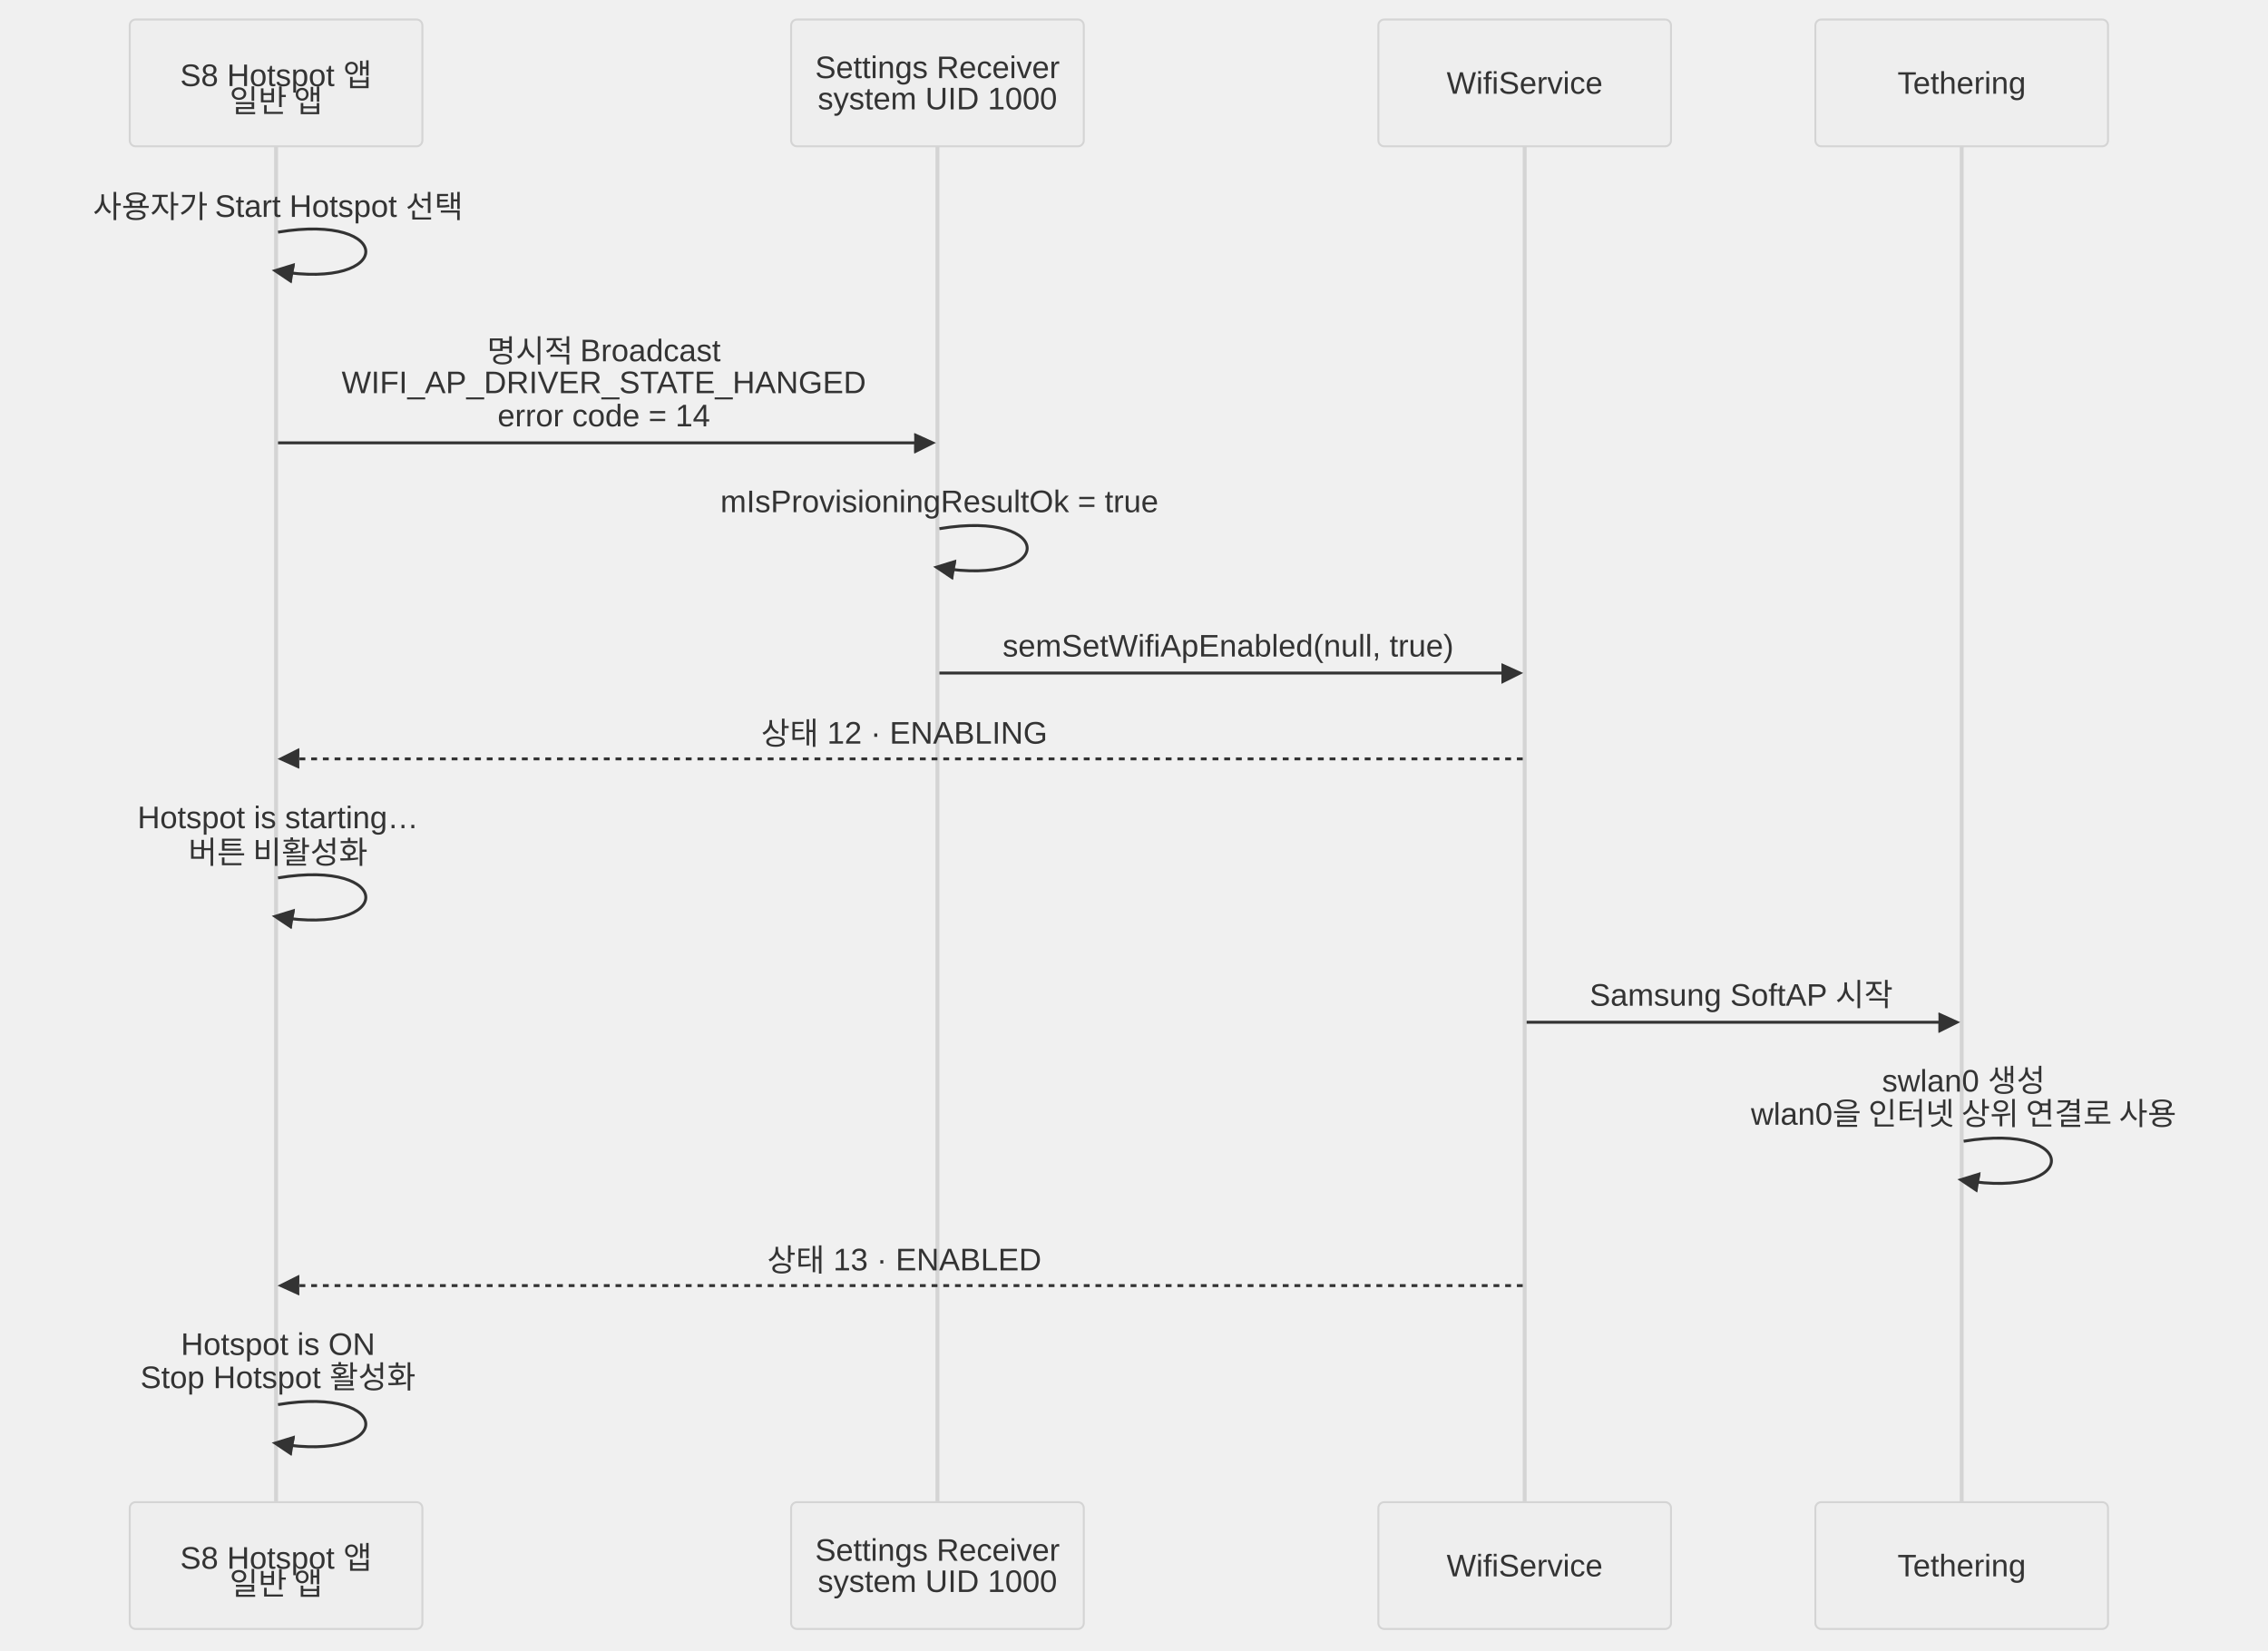
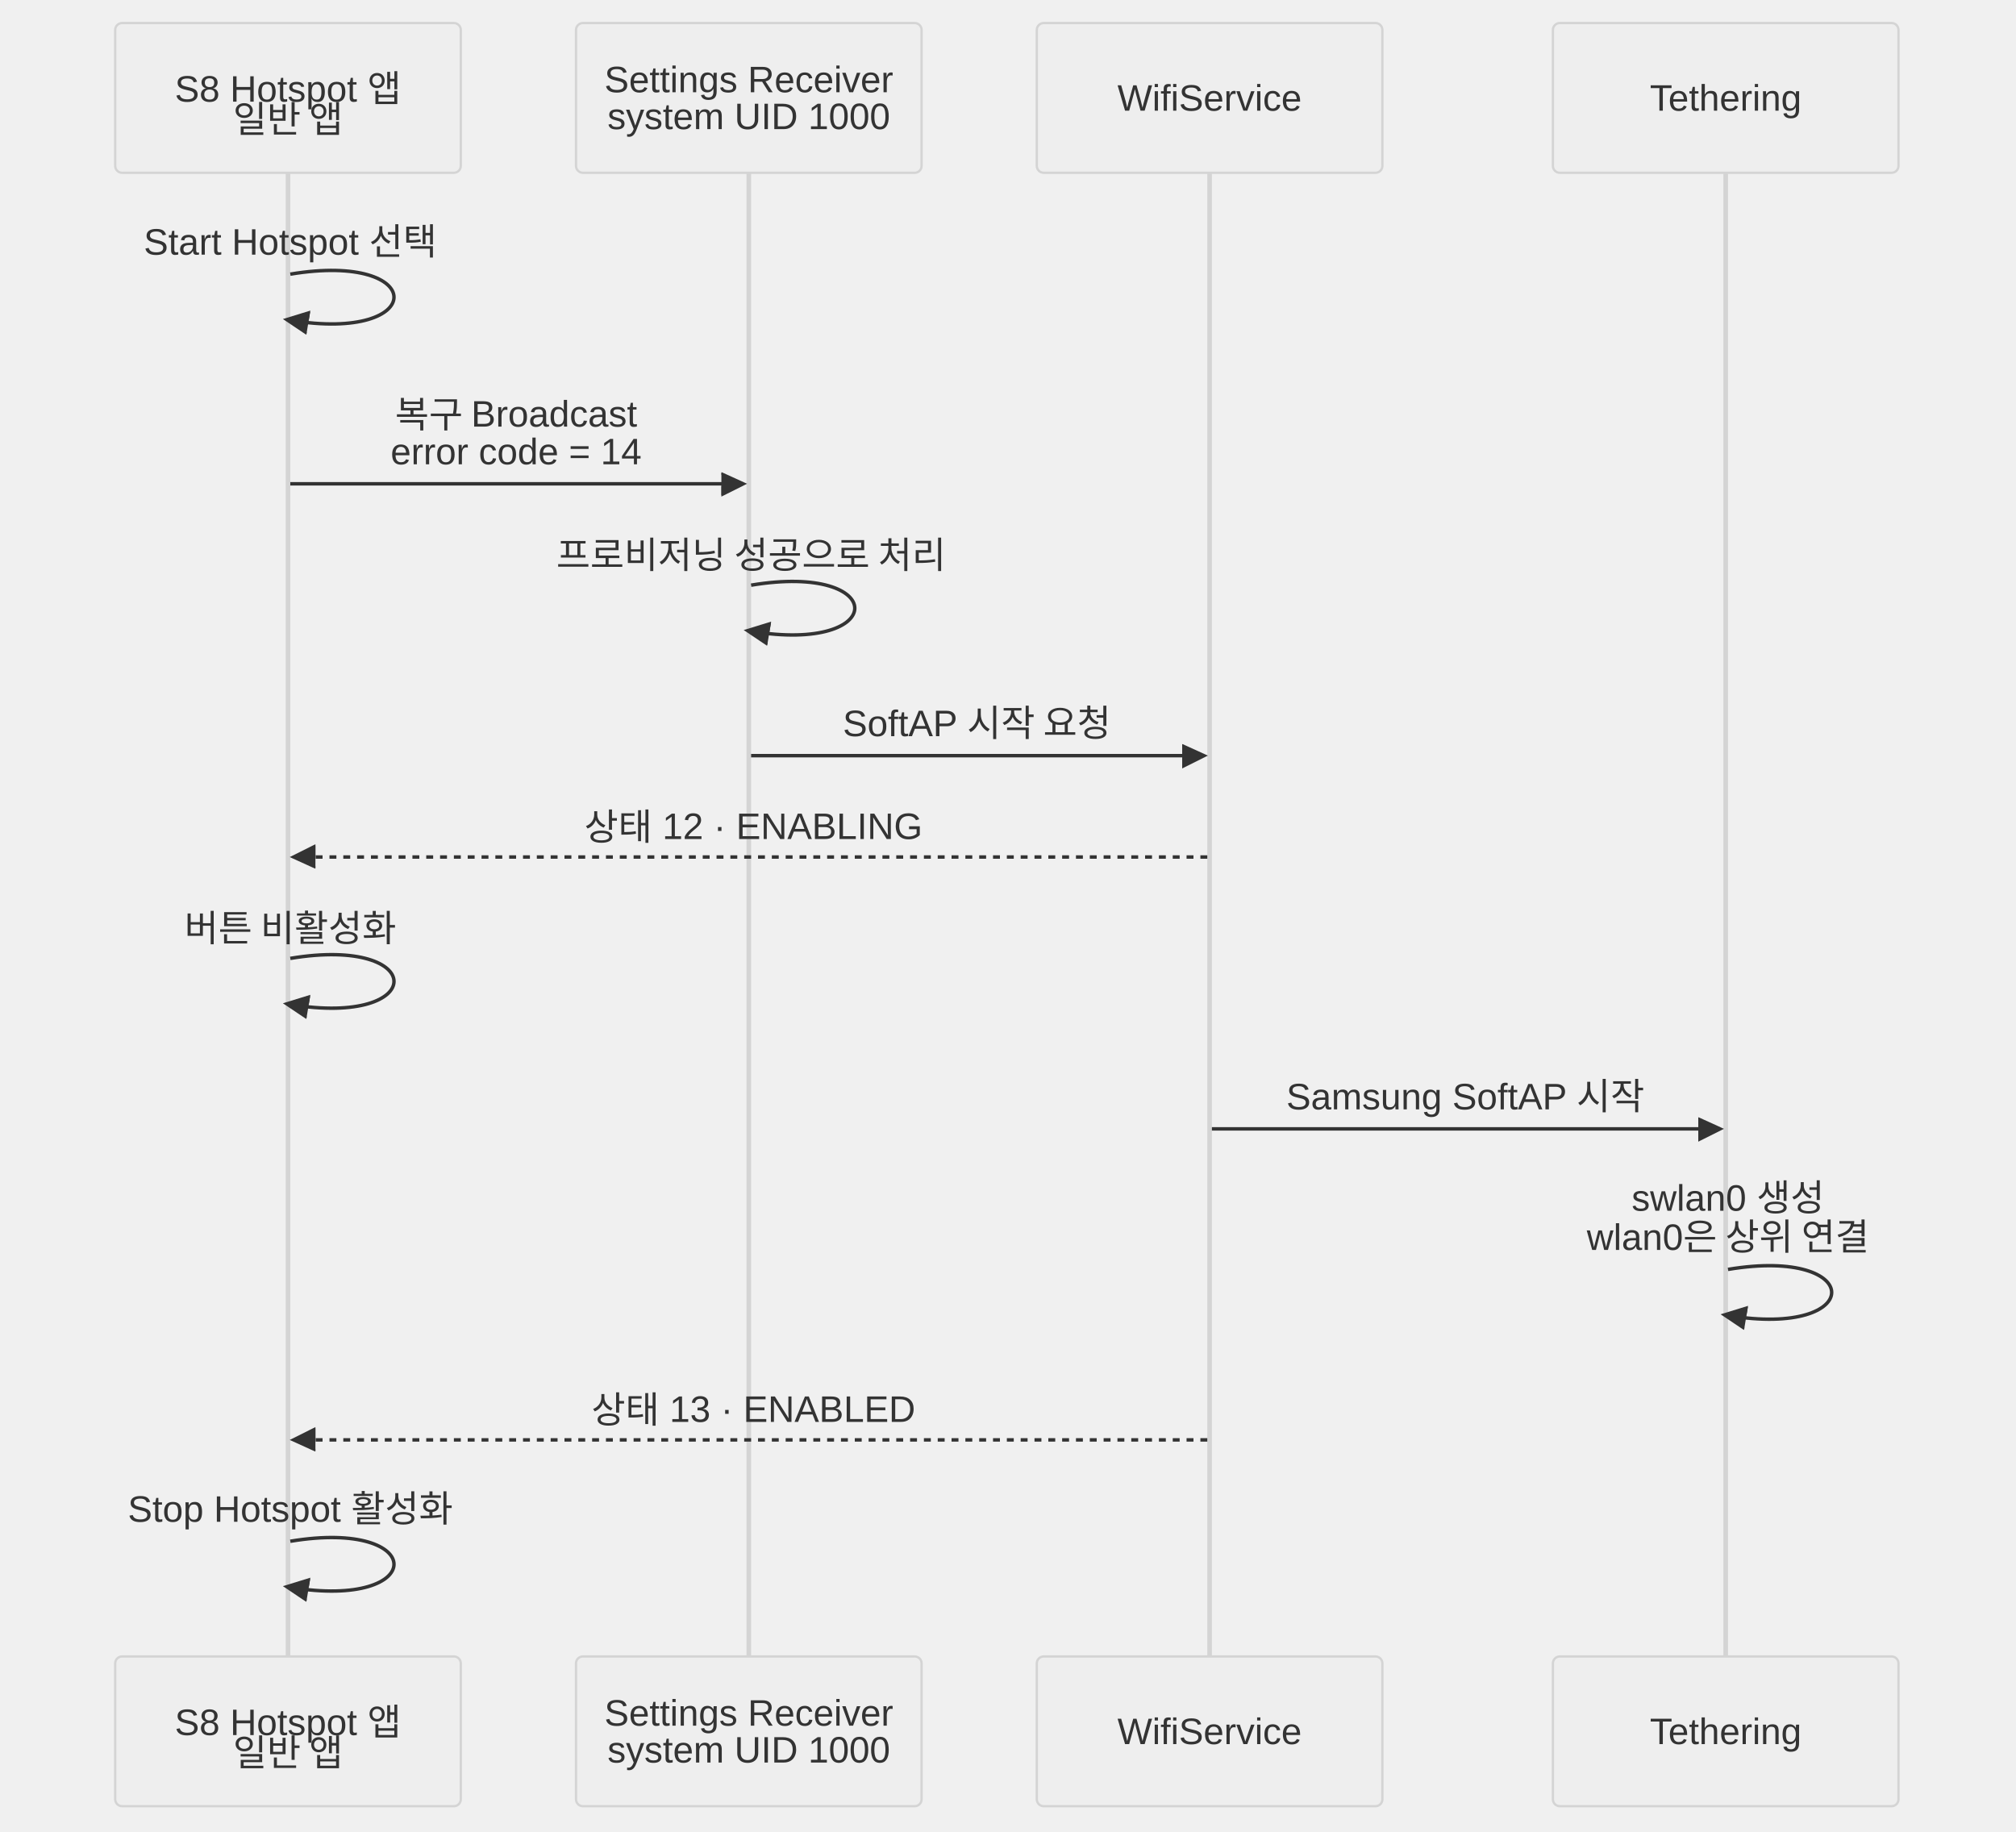
- <svg xmlns="http://www.w3.org/2000/svg" id="my-svg" width="100%" style="max-width: 1162.5px; background-color: white;" viewBox="-66.5 -10 1162.5 846" role="graphics-document document" aria-roledescription="sequence">
+ <svg xmlns="http://www.w3.org/2000/svg" id="my-svg" width="100%" style="max-width: 875px; background-color: white;" viewBox="-50 -10 875 795" role="graphics-document document" aria-roledescription="sequence">
  <g>
-     <rect x="864" y="760" fill="#eaeaea" stroke="#666" width="150" height="65" name="T" rx="3" ry="3" class="actor actor-bottom" />
-     <text x="939" y="792.5" dominant-baseline="central" alignment-baseline="central" class="actor actor-box" style="text-anchor: middle; font-size: 16px; font-weight: 400; font-family: Arial, sans-serif;">
-       <tspan x="939" dy="0">Tethering</tspan>
+     <rect x="624" y="709" fill="#eaeaea" stroke="#666" width="150" height="65" name="T" rx="3" ry="3" class="actor actor-bottom" />
+     <text x="699" y="741.5" dominant-baseline="central" alignment-baseline="central" class="actor actor-box" style="text-anchor: middle; font-size: 16px; font-weight: 400; font-family: Arial, sans-serif;">
+       <tspan x="699" dy="0">Tethering</tspan>
    </text>
  </g>
  <g>
-     <rect x="640" y="760" fill="#eaeaea" stroke="#666" width="150" height="65" name="W" rx="3" ry="3" class="actor actor-bottom" />
-     <text x="715" y="792.5" dominant-baseline="central" alignment-baseline="central" class="actor actor-box" style="text-anchor: middle; font-size: 16px; font-weight: 400; font-family: Arial, sans-serif;">
-       <tspan x="715" dy="0">WifiService</tspan>
+     <rect x="400" y="709" fill="#eaeaea" stroke="#666" width="150" height="65" name="W" rx="3" ry="3" class="actor actor-bottom" />
+     <text x="475" y="741.5" dominant-baseline="central" alignment-baseline="central" class="actor actor-box" style="text-anchor: middle; font-size: 16px; font-weight: 400; font-family: Arial, sans-serif;">
+       <tspan x="475" dy="0">WifiService</tspan>
    </text>
  </g>
  <g>
-     <rect x="339" y="760" fill="#eaeaea" stroke="#666" width="150" height="65" name="R" rx="3" ry="3" class="actor actor-bottom" />
-     <text x="414" y="792.5" dominant-baseline="central" alignment-baseline="central" class="actor actor-box" style="text-anchor: middle; font-size: 16px; font-weight: 400; font-family: Arial, sans-serif;">
-       <tspan x="414" dy="-8">Settings Receiver</tspan>
+     <rect x="200" y="709" fill="#eaeaea" stroke="#666" width="150" height="65" name="R" rx="3" ry="3" class="actor actor-bottom" />
+     <text x="275" y="741.5" dominant-baseline="central" alignment-baseline="central" class="actor actor-box" style="text-anchor: middle; font-size: 16px; font-weight: 400; font-family: Arial, sans-serif;">
+       <tspan x="275" dy="-8">Settings Receiver</tspan>
    </text>
-     <text x="414" y="792.5" dominant-baseline="central" alignment-baseline="central" class="actor actor-box" style="text-anchor: middle; font-size: 16px; font-weight: 400; font-family: Arial, sans-serif;">
-       <tspan x="414" dy="8">system UID 1000</tspan>
+     <text x="275" y="741.5" dominant-baseline="central" alignment-baseline="central" class="actor actor-box" style="text-anchor: middle; font-size: 16px; font-weight: 400; font-family: Arial, sans-serif;">
+       <tspan x="275" dy="8">system UID 1000</tspan>
    </text>
  </g>
  <g>
-     <rect x="0" y="760" fill="#eaeaea" stroke="#666" width="150" height="65" name="A" rx="3" ry="3" class="actor actor-bottom" />
-     <text x="75" y="792.5" dominant-baseline="central" alignment-baseline="central" class="actor actor-box" style="text-anchor: middle; font-size: 16px; font-weight: 400; font-family: Arial, sans-serif;">
+     <rect x="0" y="709" fill="#eaeaea" stroke="#666" width="150" height="65" name="A" rx="3" ry="3" class="actor actor-bottom" />
+     <text x="75" y="741.5" dominant-baseline="central" alignment-baseline="central" class="actor actor-box" style="text-anchor: middle; font-size: 16px; font-weight: 400; font-family: Arial, sans-serif;">
      <tspan x="75" dy="-8">S8 Hotspot 앱</tspan>
    </text>
-     <text x="75" y="792.5" dominant-baseline="central" alignment-baseline="central" class="actor actor-box" style="text-anchor: middle; font-size: 16px; font-weight: 400; font-family: Arial, sans-serif;">
+     <text x="75" y="741.5" dominant-baseline="central" alignment-baseline="central" class="actor actor-box" style="text-anchor: middle; font-size: 16px; font-weight: 400; font-family: Arial, sans-serif;">
      <tspan x="75" dy="8">일반 앱</tspan>
    </text>
  </g>
  <g>
-     <line id="actor3" x1="939" y1="65" x2="939" y2="760" class="actor-line 200" stroke-width="0.5px" stroke="#999" name="T" data-et="life-line" data-id="T" />
+     <line id="actor3" x1="699" y1="65" x2="699" y2="709" class="actor-line 200" stroke-width="0.5px" stroke="#999" name="T" data-et="life-line" data-id="T" />
    <g id="root-3" data-et="participant" data-type="participant" data-id="T">
-       <rect x="864" y="0" fill="#eaeaea" stroke="#666" width="150" height="65" name="T" rx="3" ry="3" class="actor actor-top" />
-       <text x="939" y="32.5" dominant-baseline="central" alignment-baseline="central" class="actor actor-box" style="text-anchor: middle; font-size: 16px; font-weight: 400; font-family: Arial, sans-serif;">
-         <tspan x="939" dy="0">Tethering</tspan>
+       <rect x="624" y="0" fill="#eaeaea" stroke="#666" width="150" height="65" name="T" rx="3" ry="3" class="actor actor-top" />
+       <text x="699" y="32.5" dominant-baseline="central" alignment-baseline="central" class="actor actor-box" style="text-anchor: middle; font-size: 16px; font-weight: 400; font-family: Arial, sans-serif;">
+         <tspan x="699" dy="0">Tethering</tspan>
      </text>
    </g>
  </g>
  <g>
-     <line id="actor2" x1="715" y1="65" x2="715" y2="760" class="actor-line 200" stroke-width="0.5px" stroke="#999" name="W" data-et="life-line" data-id="W" />
+     <line id="actor2" x1="475" y1="65" x2="475" y2="709" class="actor-line 200" stroke-width="0.5px" stroke="#999" name="W" data-et="life-line" data-id="W" />
    <g id="root-2" data-et="participant" data-type="participant" data-id="W">
-       <rect x="640" y="0" fill="#eaeaea" stroke="#666" width="150" height="65" name="W" rx="3" ry="3" class="actor actor-top" />
-       <text x="715" y="32.5" dominant-baseline="central" alignment-baseline="central" class="actor actor-box" style="text-anchor: middle; font-size: 16px; font-weight: 400; font-family: Arial, sans-serif;">
-         <tspan x="715" dy="0">WifiService</tspan>
+       <rect x="400" y="0" fill="#eaeaea" stroke="#666" width="150" height="65" name="W" rx="3" ry="3" class="actor actor-top" />
+       <text x="475" y="32.5" dominant-baseline="central" alignment-baseline="central" class="actor actor-box" style="text-anchor: middle; font-size: 16px; font-weight: 400; font-family: Arial, sans-serif;">
+         <tspan x="475" dy="0">WifiService</tspan>
      </text>
    </g>
  </g>
  <g>
-     <line id="actor1" x1="414" y1="65" x2="414" y2="760" class="actor-line 200" stroke-width="0.5px" stroke="#999" name="R" data-et="life-line" data-id="R" />
+     <line id="actor1" x1="275" y1="65" x2="275" y2="709" class="actor-line 200" stroke-width="0.5px" stroke="#999" name="R" data-et="life-line" data-id="R" />
    <g id="root-1" data-et="participant" data-type="participant" data-id="R">
-       <rect x="339" y="0" fill="#eaeaea" stroke="#666" width="150" height="65" name="R" rx="3" ry="3" class="actor actor-top" />
-       <text x="414" y="32.5" dominant-baseline="central" alignment-baseline="central" class="actor actor-box" style="text-anchor: middle; font-size: 16px; font-weight: 400; font-family: Arial, sans-serif;">
-         <tspan x="414" dy="-8">Settings Receiver</tspan>
+       <rect x="200" y="0" fill="#eaeaea" stroke="#666" width="150" height="65" name="R" rx="3" ry="3" class="actor actor-top" />
+       <text x="275" y="32.5" dominant-baseline="central" alignment-baseline="central" class="actor actor-box" style="text-anchor: middle; font-size: 16px; font-weight: 400; font-family: Arial, sans-serif;">
+         <tspan x="275" dy="-8">Settings Receiver</tspan>
      </text>
-       <text x="414" y="32.5" dominant-baseline="central" alignment-baseline="central" class="actor actor-box" style="text-anchor: middle; font-size: 16px; font-weight: 400; font-family: Arial, sans-serif;">
-         <tspan x="414" dy="8">system UID 1000</tspan>
+       <text x="275" y="32.5" dominant-baseline="central" alignment-baseline="central" class="actor actor-box" style="text-anchor: middle; font-size: 16px; font-weight: 400; font-family: Arial, sans-serif;">
+         <tspan x="275" dy="8">system UID 1000</tspan>
      </text>
    </g>
  </g>
  <g>
-     <line id="actor0" x1="75" y1="65" x2="75" y2="760" class="actor-line 200" stroke-width="0.5px" stroke="#999" name="A" data-et="life-line" data-id="A" />
+     <line id="actor0" x1="75" y1="65" x2="75" y2="709" class="actor-line 200" stroke-width="0.5px" stroke="#999" name="A" data-et="life-line" data-id="A" />
    <g id="root-0" data-et="participant" data-type="participant" data-id="A">
      <rect x="0" y="0" fill="#eaeaea" stroke="#666" width="150" height="65" name="A" rx="3" ry="3" class="actor actor-top" />
      <text x="75" y="32.5" dominant-baseline="central" alignment-baseline="central" class="actor actor-box" style="text-anchor: middle; font-size: 16px; font-weight: 400; font-family: Arial, sans-serif;">
        <tspan x="75" dy="-8">S8 Hotspot 앱</tspan>
      </text>
      <text x="75" y="32.5" dominant-baseline="central" alignment-baseline="central" class="actor actor-box" style="text-anchor: middle; font-size: 16px; font-weight: 400; font-family: Arial, sans-serif;">
        <tspan x="75" dy="8">일반 앱</tspan>
      </text>
    </g>
  </g>
  <style>#my-svg{font-family:Arial,sans-serif;font-size:16px;fill:#000000;}@keyframes edge-animation-frame{from{stroke-dashoffset:0;}}@keyframes dash{to{stroke-dashoffset:0;}}#my-svg .edge-animation-slow{stroke-dasharray:9,5!important;stroke-dashoffset:900;animation:dash 50s linear infinite;stroke-linecap:round;}#my-svg .edge-animation-fast{stroke-dasharray:9,5!important;stroke-dashoffset:900;animation:dash 20s linear infinite;stroke-linecap:round;}#my-svg .error-icon{fill:#552222;}#my-svg .error-text{fill:#552222;stroke:#552222;}#my-svg .edge-thickness-normal{stroke-width:1px;}#my-svg .edge-thickness-thick{stroke-width:3.5px;}#my-svg .edge-pattern-solid{stroke-dasharray:0;}#my-svg .edge-thickness-invisible{stroke-width:0;fill:none;}#my-svg .edge-pattern-dashed{stroke-dasharray:3;}#my-svg .edge-pattern-dotted{stroke-dasharray:2;}#my-svg .marker{fill:#666;stroke:#666;}#my-svg .marker.cross{stroke:#666;}#my-svg svg{font-family:Arial,sans-serif;font-size:16px;}#my-svg p{margin:0;}#my-svg .actor{stroke:hsl(0, 0%, 83%);fill:#eee;stroke-width:1;}#my-svg rect.actor.outer-path[data-look="neo"]{filter:drop-shadow( 1px 2px 2px rgba(185,185,185,1));}#my-svg rect.note[data-look="neo"]{stroke:#999;fill:#666;filter:drop-shadow( 1px 2px 2px rgba(185,185,185,1));}#my-svg text.actor&gt;tspan{fill:#333;stroke:none;}#my-svg .actor-line{stroke:hsl(0, 0%, 83%);}#my-svg .innerArc{stroke-width:1.5;stroke-dasharray:none;}#my-svg .messageLine0{stroke-width:1.5;stroke-dasharray:none;stroke:#333;}#my-svg .messageLine1{stroke-width:1.5;stroke-dasharray:2,2;stroke:#333;}#my-svg [id$="-arrowhead"] path{fill:#333;stroke:#333;}#my-svg .sequenceNumber{fill:white;}#my-svg [id$="-sequencenumber"]{fill:#333;}#my-svg [id$="-crosshead"] path{fill:#333;stroke:#333;}#my-svg .messageText{fill:#333;stroke:none;}#my-svg .labelBox{stroke:hsl(0, 0%, 83%);fill:#eee;filter:none;}#my-svg .labelText,#my-svg .labelText&gt;tspan{fill:#333;stroke:none;}#my-svg .loopText,#my-svg .loopText&gt;tspan{fill:#333;stroke:none;}#my-svg .sectionTitle,#my-svg .sectionTitle&gt;tspan{fill:#333;stroke:none;}#my-svg .loopLine{stroke-width:2px;stroke-dasharray:2,2;stroke:hsl(0, 0%, 83%);fill:hsl(0, 0%, 83%);}#my-svg .note{stroke:#999;fill:#666;}#my-svg .noteText,#my-svg .noteText&gt;tspan{fill:#fff;stroke:none;font-weight:normal;}#my-svg .activation0{fill:#f4f4f4;stroke:#666;}#my-svg .activation1{fill:#f4f4f4;stroke:#666;}#my-svg .activation2{fill:#f4f4f4;stroke:#666;}#my-svg .actorPopupMenu{position:absolute;}#my-svg .actorPopupMenuPanel{position:absolute;fill:#eee;box-shadow:0px 8px 16px 0px rgba(0,0,0,0.2);filter:drop-shadow(3px 5px 2px rgb(0 0 0 / 0.4));}#my-svg .actor-man circle,#my-svg line{fill:#eee;stroke-width:2px;}#my-svg g rect.rect{filter:drop-shadow( 1px 2px 2px rgba(185,185,185,1));stroke:#999;}#my-svg .node .neo-node{stroke:#999;}#my-svg [data-look="neo"].node rect,#my-svg [data-look="neo"].cluster rect,#my-svg [data-look="neo"].node polygon{stroke:url(#my-svg-gradient);filter:drop-shadow( 1px 2px 2px rgba(185,185,185,1));}#my-svg [data-look="neo"].swimlane.cluster rect{filter:none;}#my-svg [data-look="neo"].node path{stroke:url(#my-svg-gradient);stroke-width:1px;}#my-svg [data-look="neo"].node .outer-path{filter:drop-shadow( 1px 2px 2px rgba(185,185,185,1));}#my-svg [data-look="neo"].node .neo-line path{stroke:#999;filter:none;}#my-svg [data-look="neo"].node circle{stroke:url(#my-svg-gradient);filter:drop-shadow( 1px 2px 2px rgba(185,185,185,1));}#my-svg [data-look="neo"].node circle .state-start{fill:#000000;}#my-svg [data-look="neo"].icon-shape .icon{fill:url(#my-svg-gradient);filter:drop-shadow( 1px 2px 2px rgba(185,185,185,1));}#my-svg [data-look="neo"].icon-shape .icon-neo path{stroke:url(#my-svg-gradient);filter:drop-shadow( 1px 2px 2px rgba(185,185,185,1));}#my-svg :root{--mermaid-font-family:Arial,sans-serif;}</style>
  <g />
  <defs>
    <symbol id="my-svg-computer" width="24" height="24">
      <path transform="scale(.5)" d="M2 2v13h20v-13h-20zm18 11h-16v-9h16v9zm-10.228 6l.466-1h3.524l.467 1h-4.457zm14.228 3h-24l2-6h2.104l-1.33 4h18.45l-1.297-4h2.073l2 6zm-5-10h-14v-7h14v7z" />
    </symbol>
  </defs>
  <defs>
    <symbol id="my-svg-database" fill-rule="evenodd" clip-rule="evenodd">
      <path transform="scale(.5)" d="M12.258.001l.256.004.255.005.253.008.251.01.249.012.247.015.246.016.242.019.241.02.239.023.236.024.233.027.231.028.229.031.225.032.223.034.22.036.217.038.214.04.211.041.208.043.205.045.201.046.198.048.194.05.191.051.187.053.183.054.18.056.175.057.172.059.168.06.163.061.16.063.155.064.15.066.074.033.073.033.071.034.07.034.069.035.068.035.067.035.066.035.064.036.064.036.062.036.06.036.06.037.058.037.058.037.055.038.055.038.053.038.052.038.051.039.05.039.048.039.047.039.045.04.044.04.043.04.041.04.04.041.039.041.037.041.036.041.034.041.033.042.032.042.03.042.029.042.027.042.026.043.024.043.023.043.021.043.02.043.018.044.017.043.015.044.013.044.012.044.011.045.009.044.007.045.006.045.004.045.002.045.001.045v17l-.001.045-.002.045-.004.045-.006.045-.007.045-.009.044-.011.045-.012.044-.013.044-.015.044-.017.043-.018.044-.02.043-.021.043-.023.043-.024.043-.026.043-.027.042-.029.042-.03.042-.032.042-.033.042-.034.041-.036.041-.037.041-.039.041-.04.041-.041.04-.043.04-.044.04-.045.04-.047.039-.048.039-.05.039-.051.039-.052.038-.053.038-.055.038-.055.038-.058.037-.058.037-.06.037-.06.036-.062.036-.064.036-.064.036-.066.035-.067.035-.068.035-.069.035-.07.034-.071.034-.073.033-.074.033-.15.066-.155.064-.16.063-.163.061-.168.06-.172.059-.175.057-.18.056-.183.054-.187.053-.191.051-.194.05-.198.048-.201.046-.205.045-.208.043-.211.041-.214.04-.217.038-.22.036-.223.034-.225.032-.229.031-.231.028-.233.027-.236.024-.239.023-.241.02-.242.019-.246.016-.247.015-.249.012-.251.01-.253.008-.255.005-.256.004-.258.001-.258-.001-.256-.004-.255-.005-.253-.008-.251-.01-.249-.012-.247-.015-.245-.016-.243-.019-.241-.02-.238-.023-.236-.024-.234-.027-.231-.028-.228-.031-.226-.032-.223-.034-.22-.036-.217-.038-.214-.04-.211-.041-.208-.043-.204-.045-.201-.046-.198-.048-.195-.05-.19-.051-.187-.053-.184-.054-.179-.056-.176-.057-.172-.059-.167-.06-.164-.061-.159-.063-.155-.064-.151-.066-.074-.033-.072-.033-.072-.034-.07-.034-.069-.035-.068-.035-.067-.035-.066-.035-.064-.036-.063-.036-.062-.036-.061-.036-.06-.037-.058-.037-.057-.037-.056-.038-.055-.038-.053-.038-.052-.038-.051-.039-.049-.039-.049-.039-.046-.039-.046-.04-.044-.04-.043-.04-.041-.04-.04-.041-.039-.041-.037-.041-.036-.041-.034-.041-.033-.042-.032-.042-.03-.042-.029-.042-.027-.042-.026-.043-.024-.043-.023-.043-.021-.043-.02-.043-.018-.044-.017-.043-.015-.044-.013-.044-.012-.044-.011-.045-.009-.044-.007-.045-.006-.045-.004-.045-.002-.045-.001-.045v-17l.001-.045.002-.045.004-.045.006-.045.007-.045.009-.044.011-.045.012-.044.013-.044.015-.044.017-.043.018-.044.02-.043.021-.043.023-.043.024-.043.026-.043.027-.042.029-.042.03-.042.032-.042.033-.042.034-.041.036-.041.037-.041.039-.041.04-.041.041-.04.043-.04.044-.04.046-.04.046-.039.049-.039.049-.039.051-.039.052-.038.053-.038.055-.038.056-.038.057-.037.058-.037.06-.037.061-.036.062-.036.063-.036.064-.036.066-.035.067-.035.068-.035.069-.035.07-.034.072-.034.072-.033.074-.033.151-.066.155-.064.159-.063.164-.061.167-.06.172-.059.176-.057.179-.056.184-.054.187-.053.19-.051.195-.05.198-.048.201-.046.204-.045.208-.043.211-.041.214-.04.217-.038.22-.036.223-.034.226-.032.228-.031.231-.028.234-.027.236-.024.238-.023.241-.02.243-.019.245-.016.247-.015.249-.012.251-.01.253-.008.255-.005.256-.004.258-.001.258.001zm-9.258 20.499v.01l.001.021.003.021.004.022.005.021.006.022.007.022.009.023.01.022.011.023.012.023.013.023.015.023.016.024.017.023.018.024.019.024.021.024.022.025.023.024.024.025.052.049.056.05.061.051.066.051.07.051.075.051.079.052.084.052.088.052.092.052.097.052.102.051.105.052.11.052.114.051.119.051.123.051.127.05.131.05.135.05.139.048.144.049.147.047.152.047.155.047.16.045.163.045.167.043.171.043.176.041.178.041.183.039.187.039.19.037.194.035.197.035.202.033.204.031.209.03.212.029.216.027.219.025.222.024.226.021.23.02.233.018.236.016.24.015.243.012.246.01.249.008.253.005.256.004.259.001.26-.001.257-.004.254-.005.25-.008.247-.011.244-.012.241-.014.237-.016.233-.018.231-.021.226-.021.224-.024.22-.026.216-.027.212-.028.21-.031.205-.031.202-.034.198-.034.194-.036.191-.037.187-.039.183-.04.179-.04.175-.042.172-.043.168-.044.163-.045.16-.046.155-.046.152-.047.148-.048.143-.049.139-.049.136-.05.131-.05.126-.05.123-.051.118-.052.114-.051.11-.052.106-.052.101-.052.096-.052.092-.052.088-.053.083-.051.079-.052.074-.052.07-.051.065-.051.06-.051.056-.05.051-.05.023-.024.023-.025.021-.024.02-.024.019-.024.018-.024.017-.024.015-.023.014-.024.013-.023.012-.023.01-.023.01-.022.008-.022.006-.022.006-.022.004-.022.004-.021.001-.021.001-.021v-4.127l-.077.055-.08.053-.083.054-.085.053-.087.052-.09.052-.093.051-.095.05-.097.05-.1.049-.102.049-.105.048-.106.047-.109.047-.111.046-.114.045-.115.045-.118.044-.12.043-.122.042-.124.042-.126.041-.128.04-.13.04-.132.038-.134.038-.135.037-.138.037-.139.035-.142.035-.143.034-.144.033-.147.032-.148.031-.15.03-.151.03-.153.029-.154.027-.156.027-.158.026-.159.025-.161.024-.162.023-.163.022-.165.021-.166.02-.167.019-.169.018-.169.017-.171.016-.173.015-.173.014-.175.013-.175.012-.177.011-.178.01-.179.008-.179.008-.181.006-.182.005-.182.004-.184.003-.184.002h-.37l-.184-.002-.184-.003-.182-.004-.182-.005-.181-.006-.179-.008-.179-.008-.178-.01-.176-.011-.176-.012-.175-.013-.173-.014-.172-.015-.171-.016-.17-.017-.169-.018-.167-.019-.166-.02-.165-.021-.163-.022-.162-.023-.161-.024-.159-.025-.157-.026-.156-.027-.155-.027-.153-.029-.151-.03-.15-.03-.148-.031-.146-.032-.145-.033-.143-.034-.141-.035-.14-.035-.137-.037-.136-.037-.134-.038-.132-.038-.13-.04-.128-.04-.126-.041-.124-.042-.122-.042-.12-.044-.117-.043-.116-.045-.113-.045-.112-.046-.109-.047-.106-.047-.105-.048-.102-.049-.1-.049-.097-.05-.095-.05-.093-.052-.09-.051-.087-.052-.085-.053-.083-.054-.08-.054-.077-.054v4.127zm0-5.654v.011l.001.021.003.021.004.021.005.022.006.022.007.022.009.022.01.022.011.023.012.023.013.023.015.024.016.023.017.024.018.024.019.024.021.024.022.024.023.025.024.024.052.05.056.05.061.05.066.051.07.051.075.052.079.051.084.052.088.052.092.052.097.052.102.052.105.052.11.051.114.051.119.052.123.05.127.051.131.05.135.049.139.049.144.048.147.048.152.047.155.046.16.045.163.045.167.044.171.042.176.042.178.04.183.04.187.038.19.037.194.036.197.034.202.033.204.032.209.03.212.028.216.027.219.025.222.024.226.022.23.02.233.018.236.016.24.014.243.012.246.01.249.008.253.006.256.003.259.001.26-.001.257-.003.254-.006.25-.008.247-.01.244-.012.241-.015.237-.016.233-.018.231-.02.226-.022.224-.024.22-.025.216-.027.212-.029.21-.03.205-.032.202-.033.198-.035.194-.036.191-.037.187-.039.183-.039.179-.041.175-.042.172-.043.168-.044.163-.045.16-.045.155-.047.152-.047.148-.048.143-.048.139-.05.136-.049.131-.05.126-.051.123-.051.118-.051.114-.052.11-.052.106-.052.101-.052.096-.052.092-.052.088-.052.083-.052.079-.052.074-.051.07-.052.065-.051.06-.05.056-.051.051-.049.023-.025.023-.024.021-.025.02-.024.019-.024.018-.024.017-.024.015-.023.014-.023.013-.024.012-.022.01-.023.01-.023.008-.022.006-.022.006-.022.004-.021.004-.022.001-.021.001-.021v-4.139l-.077.054-.08.054-.083.054-.085.052-.087.053-.09.051-.093.051-.095.051-.097.05-.1.049-.102.049-.105.048-.106.047-.109.047-.111.046-.114.045-.115.044-.118.044-.12.044-.122.042-.124.042-.126.041-.128.04-.13.039-.132.039-.134.038-.135.037-.138.036-.139.036-.142.035-.143.033-.144.033-.147.033-.148.031-.15.03-.151.03-.153.028-.154.028-.156.027-.158.026-.159.025-.161.024-.162.023-.163.022-.165.021-.166.02-.167.019-.169.018-.169.017-.171.016-.173.015-.173.014-.175.013-.175.012-.177.011-.178.009-.179.009-.179.007-.181.007-.182.005-.182.004-.184.003-.184.002h-.37l-.184-.002-.184-.003-.182-.004-.182-.005-.181-.007-.179-.007-.179-.009-.178-.009-.176-.011-.176-.012-.175-.013-.173-.014-.172-.015-.171-.016-.17-.017-.169-.018-.167-.019-.166-.02-.165-.021-.163-.022-.162-.023-.161-.024-.159-.025-.157-.026-.156-.027-.155-.028-.153-.028-.151-.03-.15-.03-.148-.031-.146-.033-.145-.033-.143-.033-.141-.035-.14-.036-.137-.036-.136-.037-.134-.038-.132-.039-.13-.039-.128-.04-.126-.041-.124-.042-.122-.043-.12-.043-.117-.044-.116-.044-.113-.046-.112-.046-.109-.046-.106-.047-.105-.048-.102-.049-.1-.049-.097-.05-.095-.051-.093-.051-.09-.051-.087-.053-.085-.052-.083-.054-.08-.054-.077-.054v4.139zm0-5.666v.011l.001.02.003.022.004.021.005.022.006.021.007.022.009.023.01.022.011.023.012.023.013.023.015.023.016.024.017.024.018.023.019.024.021.025.022.024.023.024.024.025.052.05.056.05.061.05.066.051.07.051.075.052.079.051.084.052.088.052.092.052.097.052.102.052.105.051.11.052.114.051.119.051.123.051.127.05.131.05.135.05.139.049.144.048.147.048.152.047.155.046.16.045.163.045.167.043.171.043.176.042.178.04.183.04.187.038.19.037.194.036.197.034.202.033.204.032.209.03.212.028.216.027.219.025.222.024.226.021.23.02.233.018.236.017.24.014.243.012.246.01.249.008.253.006.256.003.259.001.26-.001.257-.003.254-.006.25-.008.247-.01.244-.013.241-.014.237-.016.233-.018.231-.02.226-.022.224-.024.22-.025.216-.027.212-.029.21-.03.205-.032.202-.033.198-.035.194-.036.191-.037.187-.039.183-.039.179-.041.175-.042.172-.043.168-.044.163-.045.16-.045.155-.047.152-.047.148-.048.143-.049.139-.049.136-.049.131-.051.126-.05.123-.051.118-.052.114-.051.11-.052.106-.052.101-.052.096-.052.092-.052.088-.052.083-.052.079-.052.074-.052.07-.051.065-.051.06-.051.056-.05.051-.049.023-.025.023-.025.021-.024.02-.024.019-.024.018-.024.017-.024.015-.023.014-.024.013-.023.012-.023.01-.022.01-.023.008-.022.006-.022.006-.022.004-.022.004-.021.001-.021.001-.021v-4.153l-.077.054-.08.054-.083.053-.085.053-.087.053-.09.051-.093.051-.095.051-.097.05-.1.049-.102.048-.105.048-.106.048-.109.046-.111.046-.114.046-.115.044-.118.044-.12.043-.122.043-.124.042-.126.041-.128.04-.13.039-.132.039-.134.038-.135.037-.138.036-.139.036-.142.034-.143.034-.144.033-.147.032-.148.032-.15.03-.151.03-.153.028-.154.028-.156.027-.158.026-.159.024-.161.024-.162.023-.163.023-.165.021-.166.02-.167.019-.169.018-.169.017-.171.016-.173.015-.173.014-.175.013-.175.012-.177.01-.178.01-.179.009-.179.007-.181.006-.182.006-.182.004-.184.003-.184.001-.185.001-.185-.001-.184-.001-.184-.003-.182-.004-.182-.006-.181-.006-.179-.007-.179-.009-.178-.01-.176-.01-.176-.012-.175-.013-.173-.014-.172-.015-.171-.016-.17-.017-.169-.018-.167-.019-.166-.02-.165-.021-.163-.023-.162-.023-.161-.024-.159-.024-.157-.026-.156-.027-.155-.028-.153-.028-.151-.03-.15-.03-.148-.032-.146-.032-.145-.033-.143-.034-.141-.034-.14-.036-.137-.036-.136-.037-.134-.038-.132-.039-.13-.039-.128-.041-.126-.041-.124-.041-.122-.043-.12-.043-.117-.044-.116-.044-.113-.046-.112-.046-.109-.046-.106-.048-.105-.048-.102-.048-.1-.05-.097-.049-.095-.051-.093-.051-.09-.052-.087-.052-.085-.053-.083-.053-.08-.054-.077-.054v4.153zm8.74-8.179l-.257.004-.254.005-.25.008-.247.011-.244.012-.241.014-.237.016-.233.018-.231.021-.226.022-.224.023-.22.026-.216.027-.212.028-.21.031-.205.032-.202.033-.198.034-.194.036-.191.038-.187.038-.183.04-.179.041-.175.042-.172.043-.168.043-.163.045-.16.046-.155.046-.152.048-.148.048-.143.048-.139.049-.136.05-.131.05-.126.051-.123.051-.118.051-.114.052-.11.052-.106.052-.101.052-.096.052-.092.052-.088.052-.083.052-.079.052-.074.051-.07.052-.065.051-.06.05-.056.05-.051.05-.023.025-.023.024-.021.024-.02.025-.019.024-.018.024-.017.023-.015.024-.014.023-.013.023-.012.023-.01.023-.01.022-.008.022-.006.023-.006.021-.004.022-.004.021-.001.021-.001.021.001.021.001.021.004.021.004.022.006.021.006.023.008.022.01.022.01.023.012.023.013.023.014.023.015.024.017.023.018.024.019.024.02.025.021.024.023.024.023.025.051.05.056.05.06.05.065.051.07.052.074.051.079.052.083.052.088.052.092.052.096.052.101.052.106.052.11.052.114.052.118.051.123.051.126.051.131.05.136.05.139.049.143.048.148.048.152.048.155.046.16.046.163.045.168.043.172.043.175.042.179.041.183.04.187.038.191.038.194.036.198.034.202.033.205.032.21.031.212.028.216.027.22.026.224.023.226.022.231.021.233.018.237.016.241.014.244.012.247.011.25.008.254.005.257.004.26.001.26-.001.257-.004.254-.005.25-.008.247-.011.244-.012.241-.014.237-.016.233-.018.231-.021.226-.022.224-.023.22-.026.216-.027.212-.028.21-.031.205-.032.202-.033.198-.034.194-.036.191-.038.187-.038.183-.04.179-.041.175-.042.172-.043.168-.043.163-.045.16-.046.155-.046.152-.048.148-.048.143-.048.139-.049.136-.05.131-.05.126-.051.123-.051.118-.051.114-.052.11-.052.106-.052.101-.052.096-.052.092-.052.088-.052.083-.052.079-.052.074-.051.07-.052.065-.051.06-.05.056-.05.051-.05.023-.025.023-.024.021-.024.02-.025.019-.024.018-.024.017-.023.015-.024.014-.023.013-.023.012-.023.01-.023.01-.022.008-.022.006-.023.006-.021.004-.022.004-.021.001-.021.001-.021-.001-.021-.001-.021-.004-.021-.004-.022-.006-.021-.006-.023-.008-.022-.01-.022-.01-.023-.012-.023-.013-.023-.014-.023-.015-.024-.017-.023-.018-.024-.019-.024-.02-.025-.021-.024-.023-.024-.023-.025-.051-.05-.056-.05-.06-.05-.065-.051-.07-.052-.074-.051-.079-.052-.083-.052-.088-.052-.092-.052-.096-.052-.101-.052-.106-.052-.11-.052-.114-.052-.118-.051-.123-.051-.126-.051-.131-.05-.136-.05-.139-.049-.143-.048-.148-.048-.152-.048-.155-.046-.16-.046-.163-.045-.168-.043-.172-.043-.175-.042-.179-.041-.183-.04-.187-.038-.191-.038-.194-.036-.198-.034-.202-.033-.205-.032-.21-.031-.212-.028-.216-.027-.22-.026-.224-.023-.226-.022-.231-.021-.233-.018-.237-.016-.241-.014-.244-.012-.247-.011-.25-.008-.254-.005-.257-.004-.26-.001-.26.001z" />
    </symbol>
  </defs>
  <defs>
    <symbol id="my-svg-clock" width="24" height="24">
      <path transform="scale(.5)" d="M12 2c5.514 0 10 4.486 10 10s-4.486 10-10 10-10-4.486-10-10 4.486-10 10-10zm0-2c-6.627 0-12 5.373-12 12s5.373 12 12 12 12-5.373 12-12-5.373-12-12-12zm5.848 12.459c.202.038.202.333.001.372-1.907.361-6.045 1.111-6.547 1.111-.719 0-1.301-.582-1.301-1.301 0-.512.77-5.447 1.125-7.445.034-.192.312-.181.343.014l.985 6.238 5.394 1.011z" />
    </symbol>
  </defs>
  <defs>
    <marker id="my-svg-arrowhead" refX="7.9" refY="5" markerUnits="userSpaceOnUse" markerWidth="12" markerHeight="12" orient="auto-start-reverse">
      <path d="M -1 0 L 10 5 L 0 10 z" />
    </marker>
  </defs>
  <defs>
    <marker id="my-svg-crosshead" markerWidth="15" markerHeight="8" orient="auto" refX="4" refY="4.5">
      <path fill="none" stroke="#000000" stroke-width="1pt" d="M 1,2 L 6,7 M 6,2 L 1,7" style="stroke-dasharray: 0, 0;" />
    </marker>
  </defs>
  <defs>
    <marker id="my-svg-filled-head" refX="15.5" refY="7" markerWidth="20" markerHeight="28" orient="auto">
      <path d="M 18,7 L9,13 L14,7 L9,1 Z" />
    </marker>
  </defs>
  <defs>
    <marker id="my-svg-sequencenumber" refX="15" refY="15" markerWidth="60" markerHeight="40" orient="auto">
      <circle cx="15" cy="15" r="6" />
    </marker>
  </defs>
  <defs>
    <marker id="my-svg-solidTopArrowHead" refX="7.9" refY="7.25" markerUnits="userSpaceOnUse" markerWidth="12" markerHeight="12" orient="auto-start-reverse">
      <path d="M 0 0 L 10 8 L 0 8 z" />
    </marker>
  </defs>
  <defs>
    <marker id="my-svg-solidBottomArrowHead" refX="7.9" refY="0.75" markerUnits="userSpaceOnUse" markerWidth="12" markerHeight="12" orient="auto-start-reverse">
      <path d="M 0 0 L 10 0 L 0 8 z" />
    </marker>
  </defs>
  <defs>
    <marker id="my-svg-stickTopArrowHead" refX="7.5" refY="7" markerUnits="userSpaceOnUse" markerWidth="12" markerHeight="12" orient="auto-start-reverse">
      <path d="M 0 0 L 7 7" stroke="black" stroke-width="1.5" fill="none" />
    </marker>
  </defs>
  <defs>
    <marker id="my-svg-stickBottomArrowHead" refX="7.5" refY="0" markerUnits="userSpaceOnUse" markerWidth="12" markerHeight="12" orient="auto-start-reverse">
      <path d="M 0 7 L 7 0" stroke="black" stroke-width="1.5" fill="none" />
    </marker>
  </defs>
-   <text x="76" y="80" text-anchor="middle" dominant-baseline="middle" alignment-baseline="middle" class="messageText" dy="1em" style="font-family: Arial, sans-serif; font-size: 16px; font-weight: 400;">사용자가 Start Hotspot 선택</text>
+   <text x="76" y="80" text-anchor="middle" dominant-baseline="middle" alignment-baseline="middle" class="messageText" dy="1em" style="font-family: Arial, sans-serif; font-size: 16px; font-weight: 400;">Start Hotspot 선택</text>
  <path d="M 76,109 C 136,99 136,139 76,129" class="messageLine0" data-et="message" data-id="i0" data-from="A" data-to="A" stroke-width="2" stroke="none" marker-end="url(#my-svg-arrowhead)" style="fill: none;" />
-   <text x="243" y="154" text-anchor="middle" dominant-baseline="middle" alignment-baseline="middle" class="messageText" dy="1em" style="font-family: Arial, sans-serif; font-size: 16px; font-weight: 400;">명시적 Broadcast</text>
-   <text x="243" y="171" text-anchor="middle" dominant-baseline="middle" alignment-baseline="middle" class="messageText" dy="1em" style="font-family: Arial, sans-serif; font-size: 16px; font-weight: 400;">WIFI_AP_DRIVER_STATE_HANGED</text>
-   <text x="243" y="188" text-anchor="middle" dominant-baseline="middle" alignment-baseline="middle" class="messageText" dy="1em" style="font-family: Arial, sans-serif; font-size: 16px; font-weight: 400;">error code = 14</text>
-   <line x1="76" y1="217" x2="410" y2="217" class="messageLine0" data-et="message" data-id="i1" data-from="A" data-to="R" stroke-width="2" stroke="none" marker-end="url(#my-svg-arrowhead)" style="fill: none;" />
-   <text x="415" y="232" text-anchor="middle" dominant-baseline="middle" alignment-baseline="middle" class="messageText" dy="1em" style="font-family: Arial, sans-serif; font-size: 16px; font-weight: 400;">mIsProvisioningResultOk = true</text>
-   <path d="M 415,261 C 475,251 475,291 415,281" class="messageLine0" data-et="message" data-id="i2" data-from="R" data-to="R" stroke-width="2" stroke="none" marker-end="url(#my-svg-arrowhead)" style="fill: none;" />
-   <text x="563" y="306" text-anchor="middle" dominant-baseline="middle" alignment-baseline="middle" class="messageText" dy="1em" style="font-family: Arial, sans-serif; font-size: 16px; font-weight: 400;">semSetWifiApEnabled(null, true)</text>
-   <line x1="415" y1="335" x2="711" y2="335" class="messageLine0" data-et="message" data-id="i3" data-from="R" data-to="W" stroke-width="2" stroke="none" marker-end="url(#my-svg-arrowhead)" style="fill: none;" />
-   <text x="397" y="350" text-anchor="middle" dominant-baseline="middle" alignment-baseline="middle" class="messageText" dy="1em" style="font-family: Arial, sans-serif; font-size: 16px; font-weight: 400;">상태 12 · ENABLING</text>
-   <line x1="714" y1="379" x2="79" y2="379" class="messageLine1" data-et="message" data-id="i4" data-from="W" data-to="A" stroke-width="2" stroke="none" marker-end="url(#my-svg-arrowhead)" style="stroke-dasharray: 3, 3; fill: none;" />
-   <text x="76" y="394" text-anchor="middle" dominant-baseline="middle" alignment-baseline="middle" class="messageText" dy="1em" style="font-family: Arial, sans-serif; font-size: 16px; font-weight: 400;">Hotspot is starting…</text>
-   <text x="76" y="411" text-anchor="middle" dominant-baseline="middle" alignment-baseline="middle" class="messageText" dy="1em" style="font-family: Arial, sans-serif; font-size: 16px; font-weight: 400;">버튼 비활성화</text>
-   <path d="M 76,440 C 136,430 136,470 76,460" class="messageLine0" data-et="message" data-id="i5" data-from="A" data-to="A" stroke-width="2" stroke="none" marker-end="url(#my-svg-arrowhead)" style="fill: none;" />
-   <text x="826" y="485" text-anchor="middle" dominant-baseline="middle" alignment-baseline="middle" class="messageText" dy="1em" style="font-family: Arial, sans-serif; font-size: 16px; font-weight: 400;">Samsung SoftAP 시작</text>
-   <line x1="716" y1="514" x2="935" y2="514" class="messageLine0" data-et="message" data-id="i6" data-from="W" data-to="T" stroke-width="2" stroke="none" marker-end="url(#my-svg-arrowhead)" style="fill: none;" />
-   <text x="940" y="529" text-anchor="middle" dominant-baseline="middle" alignment-baseline="middle" class="messageText" dy="1em" style="font-family: Arial, sans-serif; font-size: 16px; font-weight: 400;">swlan0 생성</text>
-   <text x="940" y="546" text-anchor="middle" dominant-baseline="middle" alignment-baseline="middle" class="messageText" dy="1em" style="font-family: Arial, sans-serif; font-size: 16px; font-weight: 400;">wlan0을 인터넷 상위 연결로 사용</text>
-   <path d="M 940,575 C 1000,565 1000,605 940,595" class="messageLine0" data-et="message" data-id="i7" data-from="T" data-to="T" stroke-width="2" stroke="none" marker-end="url(#my-svg-arrowhead)" style="fill: none;" />
-   <text x="397" y="620" text-anchor="middle" dominant-baseline="middle" alignment-baseline="middle" class="messageText" dy="1em" style="font-family: Arial, sans-serif; font-size: 16px; font-weight: 400;">상태 13 · ENABLED</text>
-   <line x1="714" y1="649" x2="79" y2="649" class="messageLine1" data-et="message" data-id="i8" data-from="W" data-to="A" stroke-width="2" stroke="none" marker-end="url(#my-svg-arrowhead)" style="stroke-dasharray: 3, 3; fill: none;" />
-   <text x="76" y="664" text-anchor="middle" dominant-baseline="middle" alignment-baseline="middle" class="messageText" dy="1em" style="font-family: Arial, sans-serif; font-size: 16px; font-weight: 400;">Hotspot is ON</text>
-   <text x="76" y="681" text-anchor="middle" dominant-baseline="middle" alignment-baseline="middle" class="messageText" dy="1em" style="font-family: Arial, sans-serif; font-size: 16px; font-weight: 400;">Stop Hotspot 활성화</text>
-   <path d="M 76,710 C 136,700 136,740 76,730" class="messageLine0" data-et="message" data-id="i9" data-from="A" data-to="A" stroke-width="2" stroke="none" marker-end="url(#my-svg-arrowhead)" style="fill: none;" />
+   <text x="174" y="154" text-anchor="middle" dominant-baseline="middle" alignment-baseline="middle" class="messageText" dy="1em" style="font-family: Arial, sans-serif; font-size: 16px; font-weight: 400;">복구 Broadcast</text>
+   <text x="174" y="171" text-anchor="middle" dominant-baseline="middle" alignment-baseline="middle" class="messageText" dy="1em" style="font-family: Arial, sans-serif; font-size: 16px; font-weight: 400;">error code = 14</text>
+   <line x1="76" y1="200" x2="271" y2="200" class="messageLine0" data-et="message" data-id="i1" data-from="A" data-to="R" stroke-width="2" stroke="none" marker-end="url(#my-svg-arrowhead)" style="fill: none;" />
+   <text x="276" y="215" text-anchor="middle" dominant-baseline="middle" alignment-baseline="middle" class="messageText" dy="1em" style="font-family: Arial, sans-serif; font-size: 16px; font-weight: 400;">프로비저닝 성공으로 처리</text>
+   <path d="M 276,244 C 336,234 336,274 276,264" class="messageLine0" data-et="message" data-id="i2" data-from="R" data-to="R" stroke-width="2" stroke="none" marker-end="url(#my-svg-arrowhead)" style="fill: none;" />
+   <text x="374" y="289" text-anchor="middle" dominant-baseline="middle" alignment-baseline="middle" class="messageText" dy="1em" style="font-family: Arial, sans-serif; font-size: 16px; font-weight: 400;">SoftAP 시작 요청</text>
+   <line x1="276" y1="318" x2="471" y2="318" class="messageLine0" data-et="message" data-id="i3" data-from="R" data-to="W" stroke-width="2" stroke="none" marker-end="url(#my-svg-arrowhead)" style="fill: none;" />
+   <text x="277" y="333" text-anchor="middle" dominant-baseline="middle" alignment-baseline="middle" class="messageText" dy="1em" style="font-family: Arial, sans-serif; font-size: 16px; font-weight: 400;">상태 12 · ENABLING</text>
+   <line x1="474" y1="362" x2="79" y2="362" class="messageLine1" data-et="message" data-id="i4" data-from="W" data-to="A" stroke-width="2" stroke="none" marker-end="url(#my-svg-arrowhead)" style="stroke-dasharray: 3, 3; fill: none;" />
+   <text x="76" y="377" text-anchor="middle" dominant-baseline="middle" alignment-baseline="middle" class="messageText" dy="1em" style="font-family: Arial, sans-serif; font-size: 16px; font-weight: 400;">버튼 비활성화</text>
+   <path d="M 76,406 C 136,396 136,436 76,426" class="messageLine0" data-et="message" data-id="i5" data-from="A" data-to="A" stroke-width="2" stroke="none" marker-end="url(#my-svg-arrowhead)" style="fill: none;" />
+   <text x="586" y="451" text-anchor="middle" dominant-baseline="middle" alignment-baseline="middle" class="messageText" dy="1em" style="font-family: Arial, sans-serif; font-size: 16px; font-weight: 400;">Samsung SoftAP 시작</text>
+   <line x1="476" y1="480" x2="695" y2="480" class="messageLine0" data-et="message" data-id="i6" data-from="W" data-to="T" stroke-width="2" stroke="none" marker-end="url(#my-svg-arrowhead)" style="fill: none;" />
+   <text x="700" y="495" text-anchor="middle" dominant-baseline="middle" alignment-baseline="middle" class="messageText" dy="1em" style="font-family: Arial, sans-serif; font-size: 16px; font-weight: 400;">swlan0 생성</text>
+   <text x="700" y="512" text-anchor="middle" dominant-baseline="middle" alignment-baseline="middle" class="messageText" dy="1em" style="font-family: Arial, sans-serif; font-size: 16px; font-weight: 400;">wlan0은 상위 연결</text>
+   <path d="M 700,541 C 760,531 760,571 700,561" class="messageLine0" data-et="message" data-id="i7" data-from="T" data-to="T" stroke-width="2" stroke="none" marker-end="url(#my-svg-arrowhead)" style="fill: none;" />
+   <text x="277" y="586" text-anchor="middle" dominant-baseline="middle" alignment-baseline="middle" class="messageText" dy="1em" style="font-family: Arial, sans-serif; font-size: 16px; font-weight: 400;">상태 13 · ENABLED</text>
+   <line x1="474" y1="615" x2="79" y2="615" class="messageLine1" data-et="message" data-id="i8" data-from="W" data-to="A" stroke-width="2" stroke="none" marker-end="url(#my-svg-arrowhead)" style="stroke-dasharray: 3, 3; fill: none;" />
+   <text x="76" y="630" text-anchor="middle" dominant-baseline="middle" alignment-baseline="middle" class="messageText" dy="1em" style="font-family: Arial, sans-serif; font-size: 16px; font-weight: 400;">Stop Hotspot 활성화</text>
+   <path d="M 76,659 C 136,649 136,689 76,679" class="messageLine0" data-et="message" data-id="i9" data-from="A" data-to="A" stroke-width="2" stroke="none" marker-end="url(#my-svg-arrowhead)" style="fill: none;" />
</svg>
